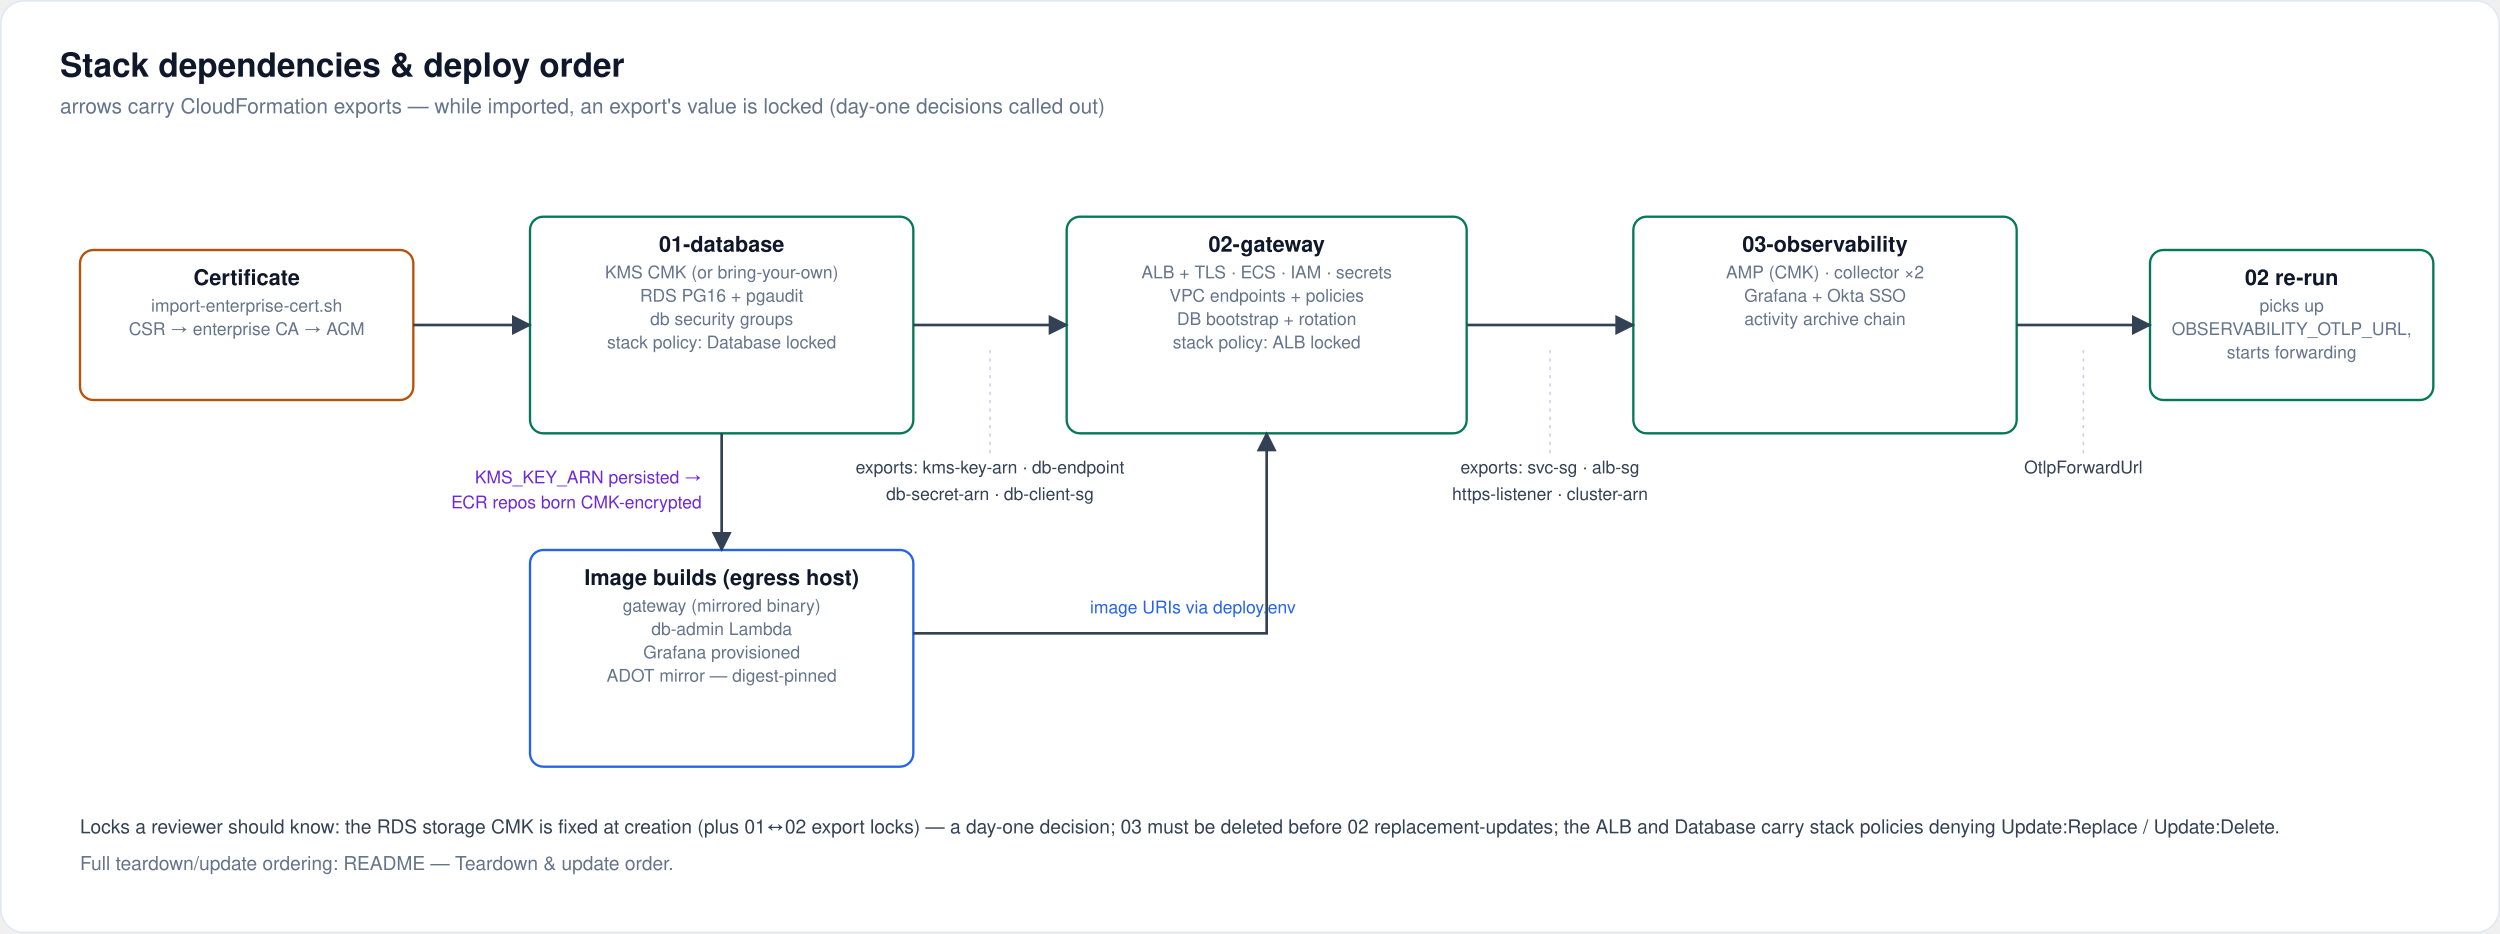
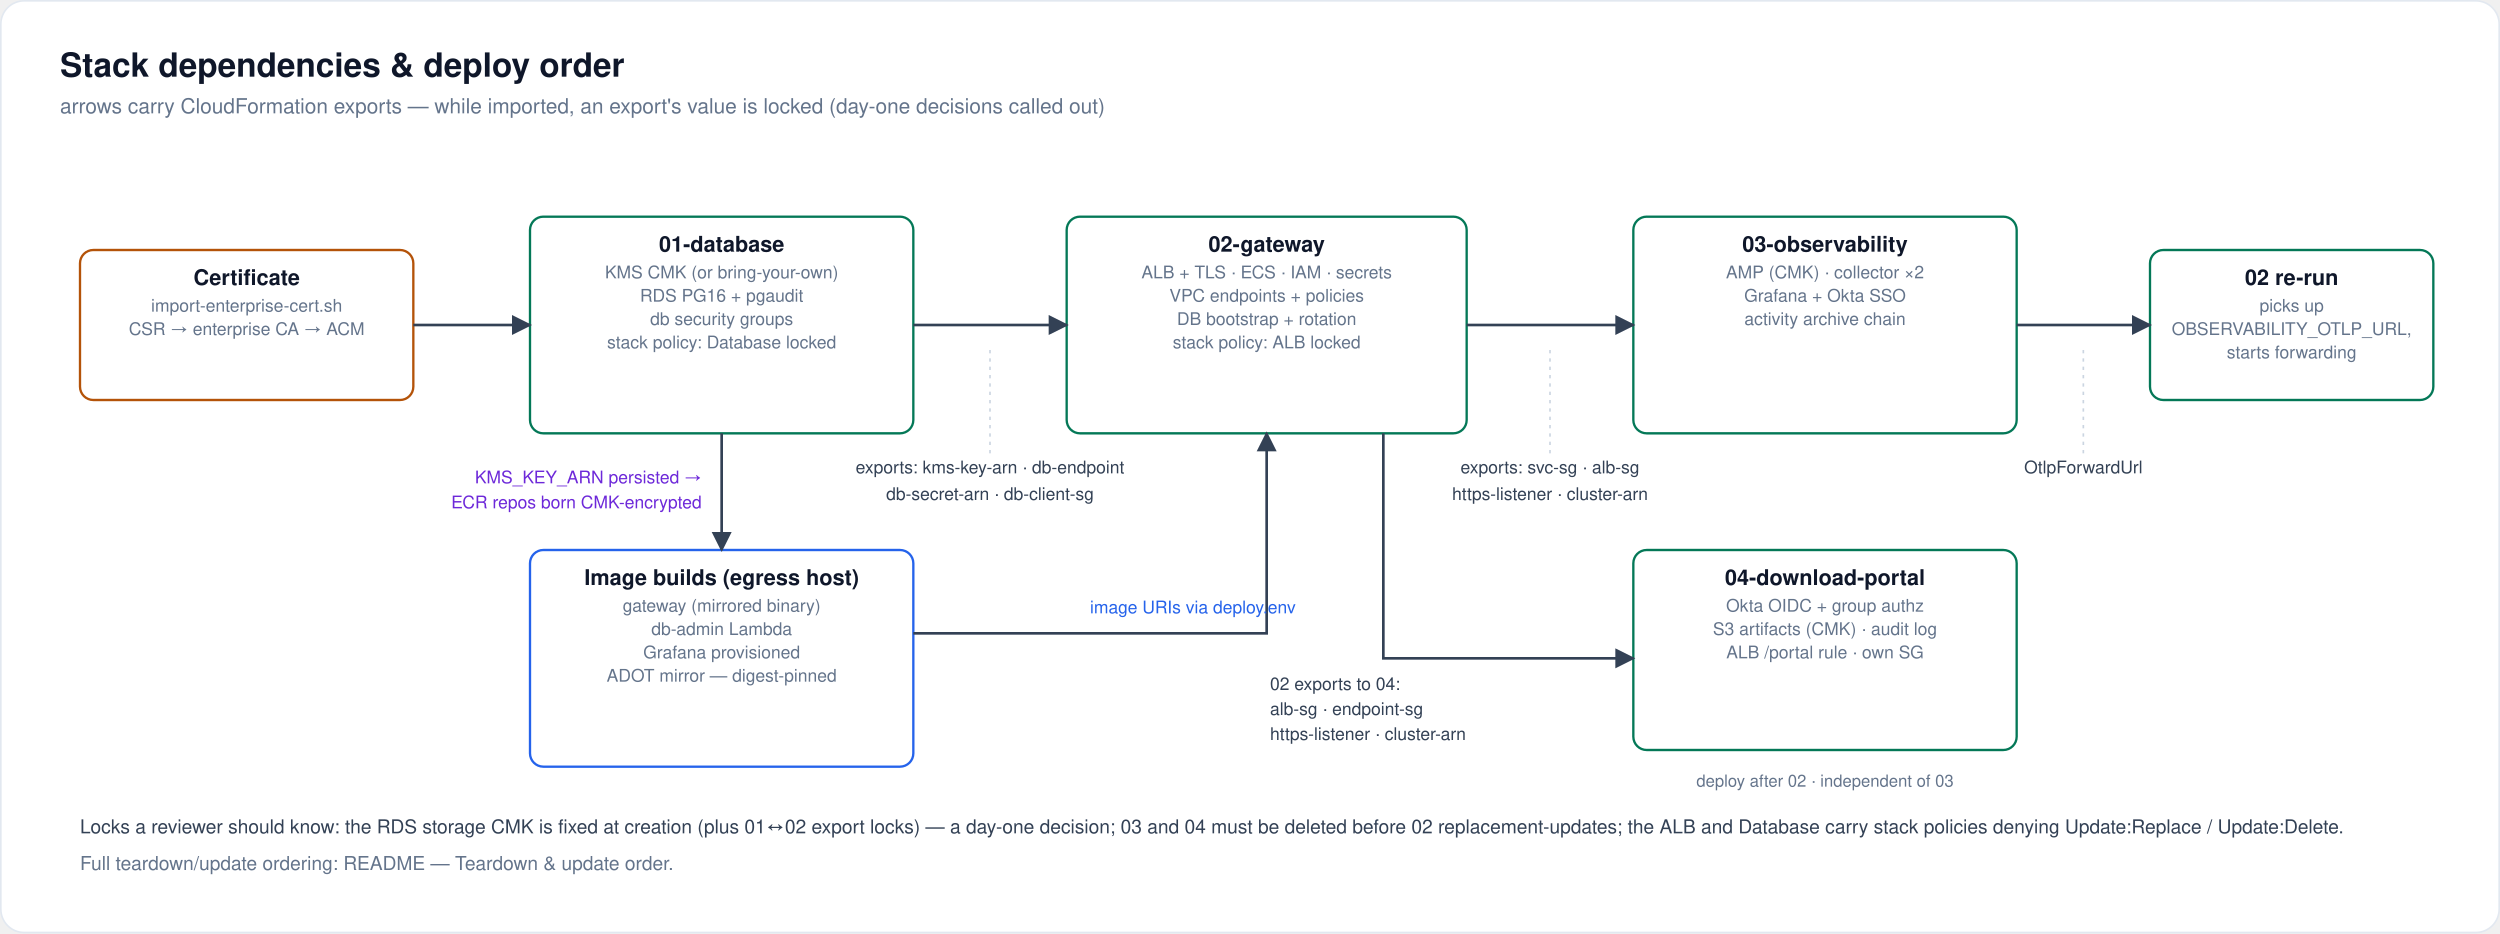
<svg xmlns="http://www.w3.org/2000/svg" width="1500" height="560" viewBox="0 0 1500 560">
  <defs>
    <marker id="arr" viewBox="0 0 10 10" refX="9" refY="5" markerWidth="7.5" markerHeight="7.5" orient="auto-start-reverse">
      <path d="M 0 0 L 10 5 L 0 10 z" fill="#334155" />
    </marker>
  </defs>
  <rect x="0.5" y="0.5" width="1499" height="559" rx="14" fill="#FFFFFF" stroke="#E2E8F0" />
  <text x="36" y="46" font-family="Helvetica, Arial, sans-serif" font-size="20" fill="#0F172A" font-weight="bold" text-anchor="start">Stack dependencies &amp; deploy order</text>
  <text x="36" y="68" font-family="Helvetica, Arial, sans-serif" font-size="12.5" fill="#64748B" font-weight="normal" text-anchor="start">arrows carry CloudFormation exports — while imported, an export's value is locked (day-one decisions called out)</text>
  <rect x="48" y="150" width="200" height="90" rx="8" fill="#FFFFFF" stroke="#B45309" stroke-width="1.4" />
  <text x="148.0" y="171" font-family="Helvetica, Arial, sans-serif" font-size="13" fill="#0F172A" font-weight="bold" text-anchor="middle">Certificate</text>
  <text x="148.0" y="187" font-family="Helvetica, Arial, sans-serif" font-size="10.5" fill="#64748B" font-weight="normal" text-anchor="middle">import-enterprise-cert.sh</text>
  <text x="148.0" y="201" font-family="Helvetica, Arial, sans-serif" font-size="10.5" fill="#64748B" font-weight="normal" text-anchor="middle">CSR → enterprise CA → ACM</text>
  <rect x="318" y="130" width="230" height="130" rx="8" fill="#FFFFFF" stroke="#047857" stroke-width="1.4" />
  <text x="433.0" y="151" font-family="Helvetica, Arial, sans-serif" font-size="13" fill="#0F172A" font-weight="bold" text-anchor="middle">01-database</text>
  <text x="433.0" y="167" font-family="Helvetica, Arial, sans-serif" font-size="10.5" fill="#64748B" font-weight="normal" text-anchor="middle">KMS CMK (or bring-your-own)</text>
  <text x="433.0" y="181" font-family="Helvetica, Arial, sans-serif" font-size="10.5" fill="#64748B" font-weight="normal" text-anchor="middle">RDS PG16 + pgaudit</text>
  <text x="433.0" y="195" font-family="Helvetica, Arial, sans-serif" font-size="10.5" fill="#64748B" font-weight="normal" text-anchor="middle">db security groups</text>
  <text x="433.0" y="209" font-family="Helvetica, Arial, sans-serif" font-size="10.5" fill="#64748B" font-weight="normal" text-anchor="middle">stack policy: Database locked</text>
  <rect x="318" y="330" width="230" height="130" rx="8" fill="#FFFFFF" stroke="#2563EB" stroke-width="1.4" />
  <text x="433.0" y="351" font-family="Helvetica, Arial, sans-serif" font-size="13" fill="#0F172A" font-weight="bold" text-anchor="middle">Image builds (egress host)</text>
  <text x="433.0" y="367" font-family="Helvetica, Arial, sans-serif" font-size="10.5" fill="#64748B" font-weight="normal" text-anchor="middle">gateway (mirrored binary)</text>
  <text x="433.0" y="381" font-family="Helvetica, Arial, sans-serif" font-size="10.5" fill="#64748B" font-weight="normal" text-anchor="middle">db-admin Lambda</text>
  <text x="433.0" y="395" font-family="Helvetica, Arial, sans-serif" font-size="10.5" fill="#64748B" font-weight="normal" text-anchor="middle">Grafana provisioned</text>
  <text x="433.0" y="409" font-family="Helvetica, Arial, sans-serif" font-size="10.5" fill="#64748B" font-weight="normal" text-anchor="middle">ADOT mirror — digest-pinned</text>
  <rect x="640" y="130" width="240" height="130" rx="8" fill="#FFFFFF" stroke="#047857" stroke-width="1.4" />
  <text x="760.0" y="151" font-family="Helvetica, Arial, sans-serif" font-size="13" fill="#0F172A" font-weight="bold" text-anchor="middle">02-gateway</text>
  <text x="760.0" y="167" font-family="Helvetica, Arial, sans-serif" font-size="10.5" fill="#64748B" font-weight="normal" text-anchor="middle">ALB + TLS · ECS · IAM · secrets</text>
  <text x="760.0" y="181" font-family="Helvetica, Arial, sans-serif" font-size="10.5" fill="#64748B" font-weight="normal" text-anchor="middle">VPC endpoints + policies</text>
  <text x="760.0" y="195" font-family="Helvetica, Arial, sans-serif" font-size="10.5" fill="#64748B" font-weight="normal" text-anchor="middle">DB bootstrap + rotation</text>
  <text x="760.0" y="209" font-family="Helvetica, Arial, sans-serif" font-size="10.5" fill="#64748B" font-weight="normal" text-anchor="middle">stack policy: ALB locked</text>
  <rect x="980" y="130" width="230" height="130" rx="8" fill="#FFFFFF" stroke="#047857" stroke-width="1.4" />
  <text x="1095.0" y="151" font-family="Helvetica, Arial, sans-serif" font-size="13" fill="#0F172A" font-weight="bold" text-anchor="middle">03-observability</text>
  <text x="1095.0" y="167" font-family="Helvetica, Arial, sans-serif" font-size="10.5" fill="#64748B" font-weight="normal" text-anchor="middle">AMP (CMK) · collector ×2</text>
  <text x="1095.0" y="181" font-family="Helvetica, Arial, sans-serif" font-size="10.5" fill="#64748B" font-weight="normal" text-anchor="middle">Grafana + Okta SSO</text>
  <text x="1095.0" y="195" font-family="Helvetica, Arial, sans-serif" font-size="10.5" fill="#64748B" font-weight="normal" text-anchor="middle">activity archive chain</text>
  <rect x="1290" y="150" width="170" height="90" rx="8" fill="#FFFFFF" stroke="#047857" stroke-width="1.4" />
  <text x="1375.0" y="171" font-family="Helvetica, Arial, sans-serif" font-size="13" fill="#0F172A" font-weight="bold" text-anchor="middle">02 re-run</text>
  <text x="1375.0" y="187" font-family="Helvetica, Arial, sans-serif" font-size="10.5" fill="#64748B" font-weight="normal" text-anchor="middle">picks up</text>
  <text x="1375.0" y="201" font-family="Helvetica, Arial, sans-serif" font-size="10.5" fill="#64748B" font-weight="normal" text-anchor="middle">OBSERVABILITY_OTLP_URL,</text>
  <text x="1375.0" y="215" font-family="Helvetica, Arial, sans-serif" font-size="10.5" fill="#64748B" font-weight="normal" text-anchor="middle">starts forwarding</text>
+   <rect x="980" y="330" width="230" height="120" rx="8" fill="#FFFFFF" stroke="#047857" stroke-width="1.4" />
+   <text x="1095.0" y="351" font-family="Helvetica, Arial, sans-serif" font-size="13" fill="#0F172A" font-weight="bold" text-anchor="middle">04-download-portal</text>
+   <text x="1095.0" y="367" font-family="Helvetica, Arial, sans-serif" font-size="10.5" fill="#64748B" font-weight="normal" text-anchor="middle">Okta OIDC + group authz</text>
+   <text x="1095.0" y="381" font-family="Helvetica, Arial, sans-serif" font-size="10.5" fill="#64748B" font-weight="normal" text-anchor="middle">S3 artifacts (CMK) · audit log</text>
+   <text x="1095.0" y="395" font-family="Helvetica, Arial, sans-serif" font-size="10.5" fill="#64748B" font-weight="normal" text-anchor="middle">ALB /portal rule · own SG</text>
  <path d="M248 195 L318 195" fill="none" stroke="#334155" stroke-width="1.6" marker-end="url(#arr)" />
  <path d="M433 260 L433 330" fill="none" stroke="#334155" stroke-width="1.6" marker-end="url(#arr)" />
  <text x="421" y="290" font-family="Helvetica, Arial, sans-serif" font-size="10.5" fill="#6D28D9" font-weight="normal" text-anchor="end">KMS_KEY_ARN persisted →</text>
  <text x="421" y="305" font-family="Helvetica, Arial, sans-serif" font-size="10.5" fill="#6D28D9" font-weight="normal" text-anchor="end">ECR repos born CMK-encrypted</text>
  <path d="M548 195 L640 195" fill="none" stroke="#334155" stroke-width="1.6" marker-end="url(#arr)" />
  <text x="594" y="284" font-family="Helvetica, Arial, sans-serif" font-size="10.5" fill="#334155" font-weight="normal" text-anchor="middle">exports: kms-key-arn · db-endpoint</text>
  <text x="594" y="300" font-family="Helvetica, Arial, sans-serif" font-size="10.5" fill="#334155" font-weight="normal" text-anchor="middle">db-secret-arn · db-client-sg</text>
  <path d="M594 272 V 208" stroke="#CBD5E1" stroke-width="1" stroke-dasharray="2 3" fill="none" />
  <path d="M548 380 L760 380 L760 260" fill="none" stroke="#334155" stroke-width="1.6" marker-end="url(#arr)" />
  <text x="654" y="368" font-family="Helvetica, Arial, sans-serif" font-size="10.5" fill="#2563EB" font-weight="normal" text-anchor="start">image URIs via deploy.env</text>
  <path d="M880 195 L980 195" fill="none" stroke="#334155" stroke-width="1.6" marker-end="url(#arr)" />
  <text x="930" y="284" font-family="Helvetica, Arial, sans-serif" font-size="10.5" fill="#334155" font-weight="normal" text-anchor="middle">exports: svc-sg · alb-sg</text>
  <text x="930" y="300" font-family="Helvetica, Arial, sans-serif" font-size="10.5" fill="#334155" font-weight="normal" text-anchor="middle">https-listener · cluster-arn</text>
  <path d="M930 272 V 208" stroke="#CBD5E1" stroke-width="1" stroke-dasharray="2 3" fill="none" />
  <path d="M1210 195 L1290 195" fill="none" stroke="#334155" stroke-width="1.6" marker-end="url(#arr)" />
  <text x="1250" y="284" font-family="Helvetica, Arial, sans-serif" font-size="10.5" fill="#334155" font-weight="normal" text-anchor="middle">OtlpForwardUrl</text>
  <path d="M1250 272 V 208" stroke="#CBD5E1" stroke-width="1" stroke-dasharray="2 3" fill="none" />
-   <text x="48" y="500" font-family="Helvetica, Arial, sans-serif" font-size="11.5" fill="#334155" font-weight="normal" text-anchor="start">Locks a reviewer should know: the RDS storage CMK is fixed at creation (plus 01↔02 export locks) — a day-one decision; 03 must be deleted before 02 replacement-updates; the ALB and Database carry stack policies denying Update:Replace / Update:Delete.</text>
+   <path d="M830 260 L830 395 L980 395" fill="none" stroke="#334155" stroke-width="1.6" marker-end="url(#arr)" />
+   <text x="762" y="414" font-family="Helvetica, Arial, sans-serif" font-size="10.5" fill="#334155" font-weight="normal" text-anchor="start">02 exports to 04:</text>
+   <text x="762" y="429" font-family="Helvetica, Arial, sans-serif" font-size="10.5" fill="#334155" font-weight="normal" text-anchor="start">alb-sg · endpoint-sg</text>
+   <text x="762" y="444" font-family="Helvetica, Arial, sans-serif" font-size="10.5" fill="#334155" font-weight="normal" text-anchor="start">https-listener · cluster-arn</text>
+   <text x="1095" y="472" font-family="Helvetica, Arial, sans-serif" font-size="10" fill="#64748B" font-weight="normal" text-anchor="middle">deploy after 02 · independent of 03</text>
+   <text x="48" y="500" font-family="Helvetica, Arial, sans-serif" font-size="11.5" fill="#334155" font-weight="normal" text-anchor="start">Locks a reviewer should know: the RDS storage CMK is fixed at creation (plus 01↔02 export locks) — a day-one decision; 03 and 04 must be deleted before 02 replacement-updates; the ALB and Database carry stack policies denying Update:Replace / Update:Delete.</text>
  <text x="48" y="522" font-family="Helvetica, Arial, sans-serif" font-size="11.5" fill="#64748B" font-weight="normal" text-anchor="start">Full teardown/update ordering: README — Teardown &amp; update order.</text>
</svg>
